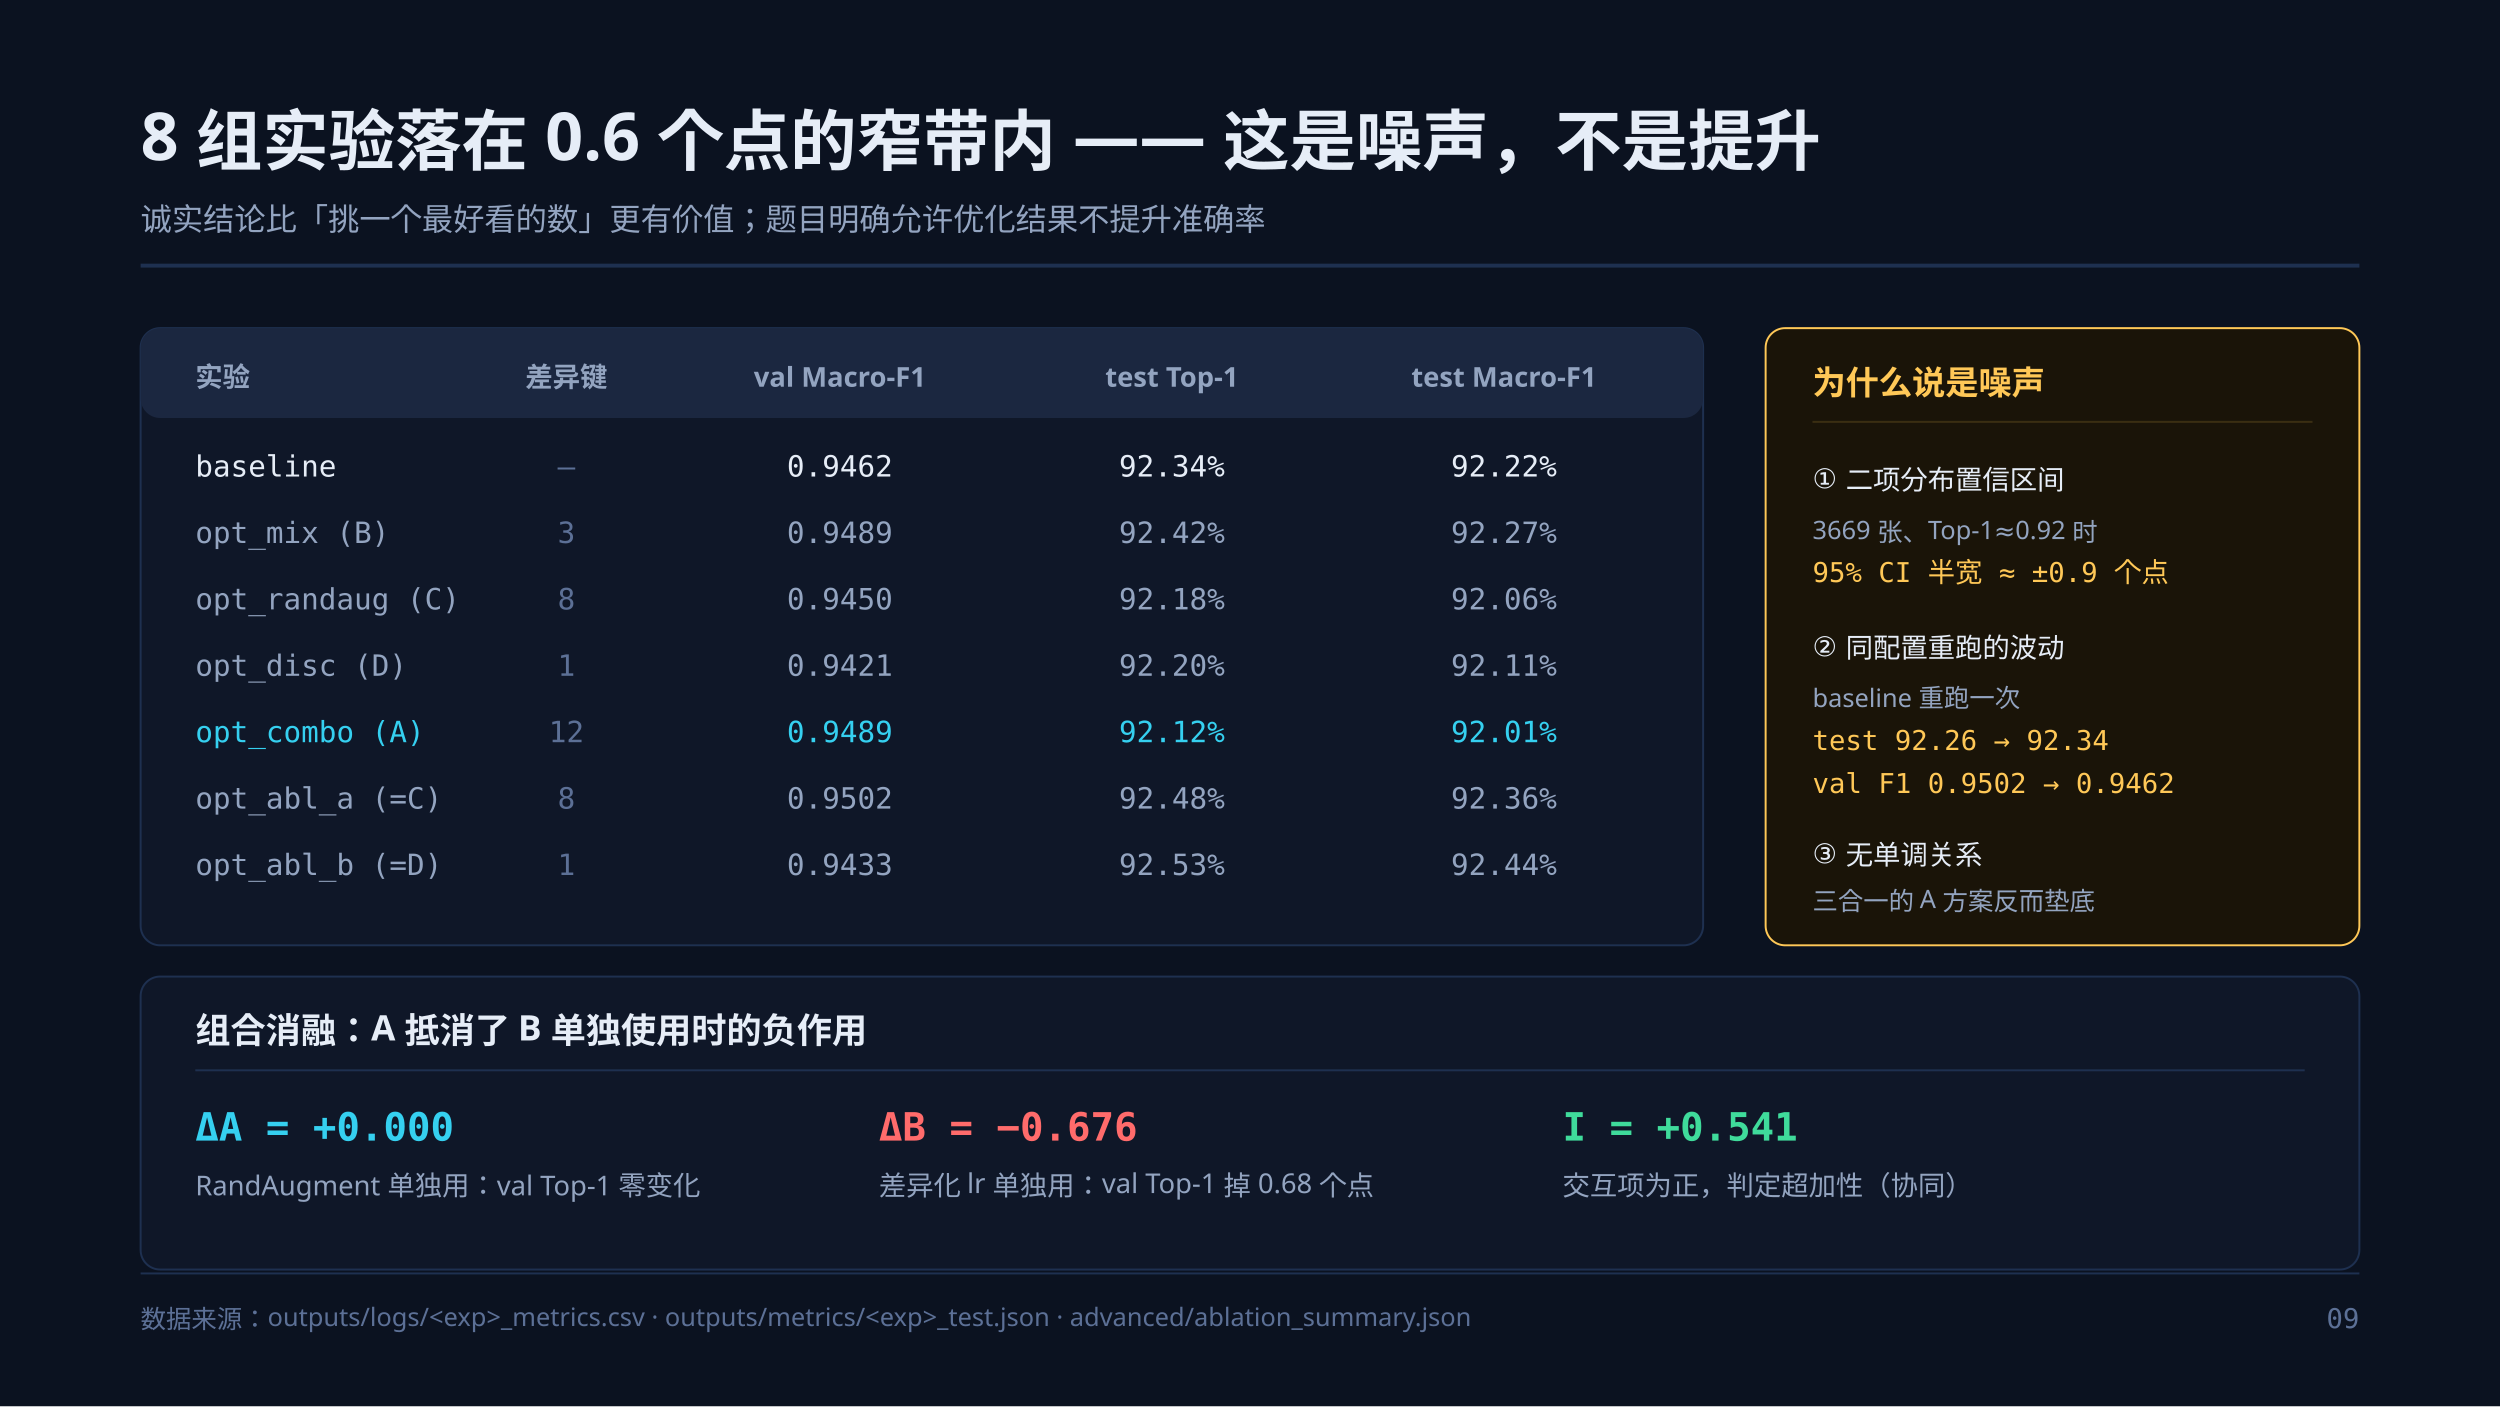
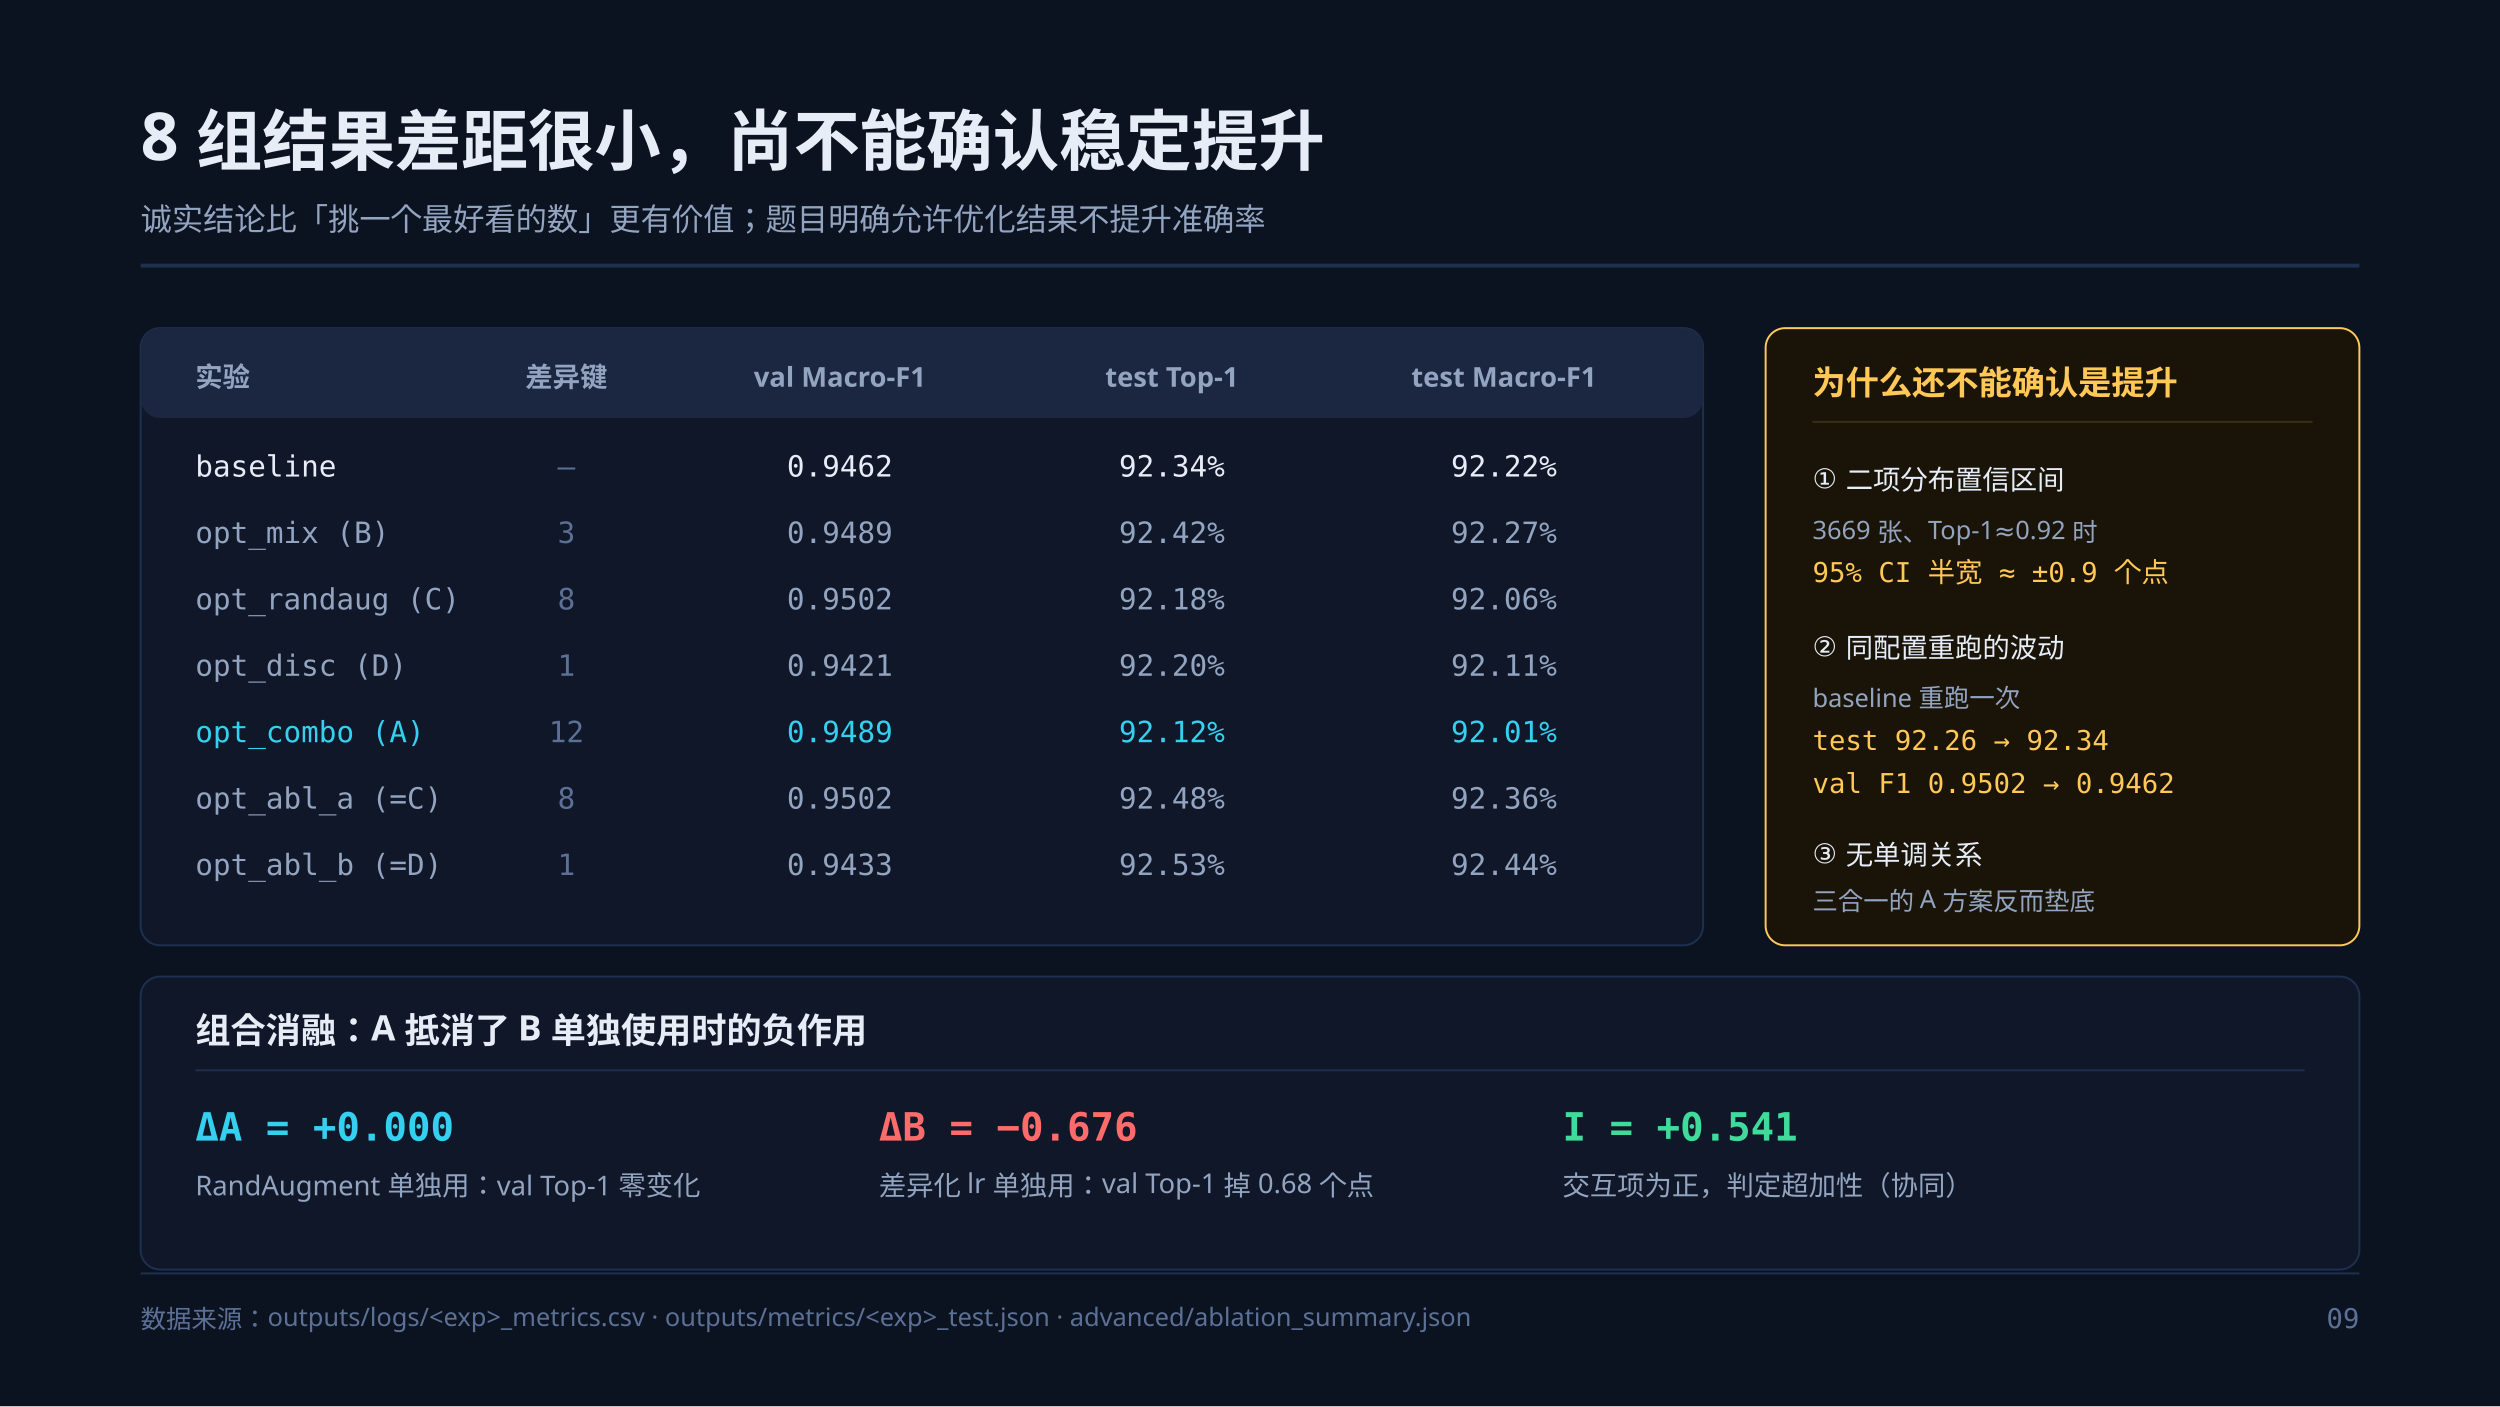
<svg xmlns="http://www.w3.org/2000/svg" viewBox="0 0 1280 720" data-pptx-page-role="content">
  <rect id="bg-canvas" data-pptx-role="background" x="0" y="0" width="1280" height="720" fill="#0B1220" />
  <g id="page-header" data-pptx-bounds="72 44 1136 100">
-     <text x="72" y="82" font-family="Microsoft YaHei" font-size="34" font-weight="bold" fill="#E6EDF7">8 组实验落在 0.6 个点的窄带内 —— 这是噪声，不是提升</text>
+     <text x="72" y="82" font-family="Microsoft YaHei" font-size="34" font-weight="bold" fill="#E6EDF7">8 组结果差距很小，尚不能确认稳定提升</text>
    <text x="72" y="118" font-family="Microsoft YaHei" font-size="16" fill="#93A4C0">诚实结论比「挑一个最好看的数」更有价值；题目明确允许优化结果不提升准确率</text>
    <line x1="72" y1="136" x2="1208" y2="136" stroke="#1E3050" stroke-width="2" />
  </g>
  <g id="result-table" data-pptx-bounds="72 168 800 316">
    <rect x="72" y="168" width="800" height="316" rx="10" fill="#0F1728" stroke="#1E3050" stroke-width="1" />
    <g id="tbl-head">
      <rect x="72" y="168" width="800" height="46" rx="10" fill="#1B2740" />
      <text x="100" y="198" font-family="Microsoft YaHei" font-size="14" font-weight="bold" fill="#93A4C0">实验</text>
      <text x="290" y="198" font-family="Microsoft YaHei" font-size="14" font-weight="bold" fill="#93A4C0" text-anchor="middle">差异键</text>
      <text x="430" y="198" font-family="Microsoft YaHei" font-size="14" font-weight="bold" fill="#93A4C0" text-anchor="middle">val Macro-F1</text>
      <text x="600" y="198" font-family="Microsoft YaHei" font-size="14" font-weight="bold" fill="#93A4C0" text-anchor="middle">test Top-1</text>
      <text x="770" y="198" font-family="Microsoft YaHei" font-size="14" font-weight="bold" fill="#93A4C0" text-anchor="middle">test Macro-F1</text>
    </g>
    <g id="r-baseline">
      <text x="100" y="244" font-family="Consolas" font-size="15" fill="#E6EDF7">baseline</text>
      <text x="290" y="244" font-family="Consolas" font-size="15" fill="#5C7096" text-anchor="middle">—</text>
      <text x="430" y="244" font-family="Consolas" font-size="15" fill="#E6EDF7" text-anchor="middle">0.9462</text>
      <text x="600" y="244" font-family="Consolas" font-size="15" fill="#E6EDF7" text-anchor="middle">92.34%</text>
      <text x="770" y="244" font-family="Consolas" font-size="15" fill="#E6EDF7" text-anchor="middle">92.22%</text>
    </g>
    <g id="r-mix">
      <text x="100" y="278" font-family="Consolas" font-size="15" fill="#93A4C0">opt_mix (B)</text>
      <text x="290" y="278" font-family="Consolas" font-size="15" fill="#5C7096" text-anchor="middle">3</text>
      <text x="430" y="278" font-family="Consolas" font-size="15" fill="#93A4C0" text-anchor="middle">0.9489</text>
      <text x="600" y="278" font-family="Consolas" font-size="15" fill="#93A4C0" text-anchor="middle">92.42%</text>
      <text x="770" y="278" font-family="Consolas" font-size="15" fill="#93A4C0" text-anchor="middle">92.27%</text>
    </g>
    <g id="r-rand">
      <text x="100" y="312" font-family="Consolas" font-size="15" fill="#93A4C0">opt_randaug (C)</text>
      <text x="290" y="312" font-family="Consolas" font-size="15" fill="#5C7096" text-anchor="middle">8</text>
-       <text x="430" y="312" font-family="Consolas" font-size="15" fill="#93A4C0" text-anchor="middle">0.9450</text>
+       <text x="430" y="312" font-family="Consolas" font-size="15" fill="#93A4C0" text-anchor="middle">0.9502</text>
      <text x="600" y="312" font-family="Consolas" font-size="15" fill="#93A4C0" text-anchor="middle">92.18%</text>
      <text x="770" y="312" font-family="Consolas" font-size="15" fill="#93A4C0" text-anchor="middle">92.06%</text>
    </g>
    <g id="r-disc">
      <text x="100" y="346" font-family="Consolas" font-size="15" fill="#93A4C0">opt_disc (D)</text>
      <text x="290" y="346" font-family="Consolas" font-size="15" fill="#5C7096" text-anchor="middle">1</text>
      <text x="430" y="346" font-family="Consolas" font-size="15" fill="#93A4C0" text-anchor="middle">0.9421</text>
      <text x="600" y="346" font-family="Consolas" font-size="15" fill="#93A4C0" text-anchor="middle">92.20%</text>
      <text x="770" y="346" font-family="Consolas" font-size="15" fill="#93A4C0" text-anchor="middle">92.11%</text>
    </g>
    <g id="r-combo">
      <text x="100" y="380" font-family="Consolas" font-size="15" fill="#35D0F0">opt_combo (A)</text>
      <text x="290" y="380" font-family="Consolas" font-size="15" fill="#5C7096" text-anchor="middle">12</text>
      <text x="430" y="380" font-family="Consolas" font-size="15" fill="#35D0F0" text-anchor="middle">0.9489</text>
      <text x="600" y="380" font-family="Consolas" font-size="15" fill="#35D0F0" text-anchor="middle">92.12%</text>
      <text x="770" y="380" font-family="Consolas" font-size="15" fill="#35D0F0" text-anchor="middle">92.01%</text>
    </g>
    <g id="r-abla">
      <text x="100" y="414" font-family="Consolas" font-size="15" fill="#93A4C0">opt_abl_a (=C)</text>
      <text x="290" y="414" font-family="Consolas" font-size="15" fill="#5C7096" text-anchor="middle">8</text>
      <text x="430" y="414" font-family="Consolas" font-size="15" fill="#93A4C0" text-anchor="middle">0.9502</text>
      <text x="600" y="414" font-family="Consolas" font-size="15" fill="#93A4C0" text-anchor="middle">92.48%</text>
      <text x="770" y="414" font-family="Consolas" font-size="15" fill="#93A4C0" text-anchor="middle">92.36%</text>
    </g>
    <g id="r-ablb">
      <text x="100" y="448" font-family="Consolas" font-size="15" fill="#93A4C0">opt_abl_b (=D)</text>
      <text x="290" y="448" font-family="Consolas" font-size="15" fill="#5C7096" text-anchor="middle">1</text>
      <text x="430" y="448" font-family="Consolas" font-size="15" fill="#93A4C0" text-anchor="middle">0.9433</text>
      <text x="600" y="448" font-family="Consolas" font-size="15" fill="#93A4C0" text-anchor="middle">92.53%</text>
      <text x="770" y="448" font-family="Consolas" font-size="15" fill="#93A4C0" text-anchor="middle">92.44%</text>
    </g>
  </g>
  <g id="noise-argument" data-pptx-bounds="904 168 304 316">
    <rect x="904" y="168" width="304" height="316" rx="10" fill="#1A1408" stroke="#FFC857" stroke-width="1" />
-     <text x="928" y="202" font-family="Microsoft YaHei" font-size="17" font-weight="bold" fill="#FFC857">为什么说是噪声</text>
+     <text x="928" y="202" font-family="Microsoft YaHei" font-size="17" font-weight="bold" fill="#FFC857">为什么还不能确认是提升</text>
    <line x1="928" y1="216" x2="1184" y2="216" stroke="#3A2E12" stroke-width="1" />
    <g id="nz-1">
      <text x="928" y="250" font-family="Microsoft YaHei" font-size="14" fill="#E6EDF7">① 二项分布置信区间</text>
      <text x="928" y="276" font-family="Microsoft YaHei" font-size="13" fill="#93A4C0">3669 张、Top-1≈0.92 时</text>
      <text x="928" y="298" font-family="Consolas" font-size="14" fill="#FFC857">95% CI 半宽 ≈ ±0.9 个点</text>
    </g>
    <g id="nz-2">
      <text x="928" y="336" font-family="Microsoft YaHei" font-size="14" fill="#E6EDF7">② 同配置重跑的波动</text>
      <text x="928" y="362" font-family="Microsoft YaHei" font-size="13" fill="#93A4C0">baseline 重跑一次</text>
      <text x="928" y="384" font-family="Consolas" font-size="14" fill="#FFC857">test 92.26 → 92.34</text>
      <text x="928" y="406" font-family="Consolas" font-size="14" fill="#FFC857">val F1 0.9502 → 0.9462</text>
    </g>
    <g id="nz-3">
      <text x="928" y="442" font-family="Microsoft YaHei" font-size="14" fill="#E6EDF7">③ 无单调关系</text>
      <text x="928" y="466" font-family="Microsoft YaHei" font-size="13" fill="#93A4C0">三合一的 A 方案反而垫底</text>
    </g>
  </g>
  <g id="ablation" data-pptx-bounds="72 500 1136 150">
    <rect x="72" y="500" width="1136" height="150" rx="10" fill="#0F1728" stroke="#1E3050" stroke-width="1" />
    <text x="100" y="534" font-family="Microsoft YaHei" font-size="18" font-weight="bold" fill="#E6EDF7">组合消融：A 抵消了 B 单独使用时的负作用</text>
    <line x1="100" y1="548" x2="1180" y2="548" stroke="#1E3050" stroke-width="1" />
    <g id="abl-a">
      <text x="100" y="584" font-family="Consolas" font-size="20" font-weight="bold" fill="#35D0F0">ΔA = +0.000</text>
      <text x="100" y="612" font-family="Microsoft YaHei" font-size="14" fill="#93A4C0">RandAugment 单独用：val Top-1 零变化</text>
    </g>
    <g id="abl-b">
      <text x="450" y="584" font-family="Consolas" font-size="20" font-weight="bold" fill="#FF6B6B">ΔB = −0.676</text>
      <text x="450" y="612" font-family="Microsoft YaHei" font-size="14" fill="#93A4C0">差异化 lr 单独用：val Top-1 掉 0.68 个点</text>
    </g>
    <g id="abl-ab">
      <text x="800" y="584" font-family="Consolas" font-size="20" font-weight="bold" fill="#3FDB9B">I = +0.541</text>
      <text x="800" y="612" font-family="Microsoft YaHei" font-size="14" fill="#93A4C0">交互项为正，判定超加性（协同）</text>
    </g>
  </g>
  <g id="page-footer" data-pptx-bounds="72 652 1136 44">
    <line x1="72" y1="652" x2="1208" y2="652" stroke="#1E3050" stroke-width="1" />
    <text x="72" y="680" font-family="Microsoft YaHei" font-size="13" fill="#5C7096">数据来源：outputs/logs/&lt;exp&gt;_metrics.csv · outputs/metrics/&lt;exp&gt;_test.json · advanced/ablation_summary.json</text>
    <text x="1208" y="680" font-family="Consolas" font-size="14" fill="#5C7096" text-anchor="end">09</text>
  </g>
</svg>
